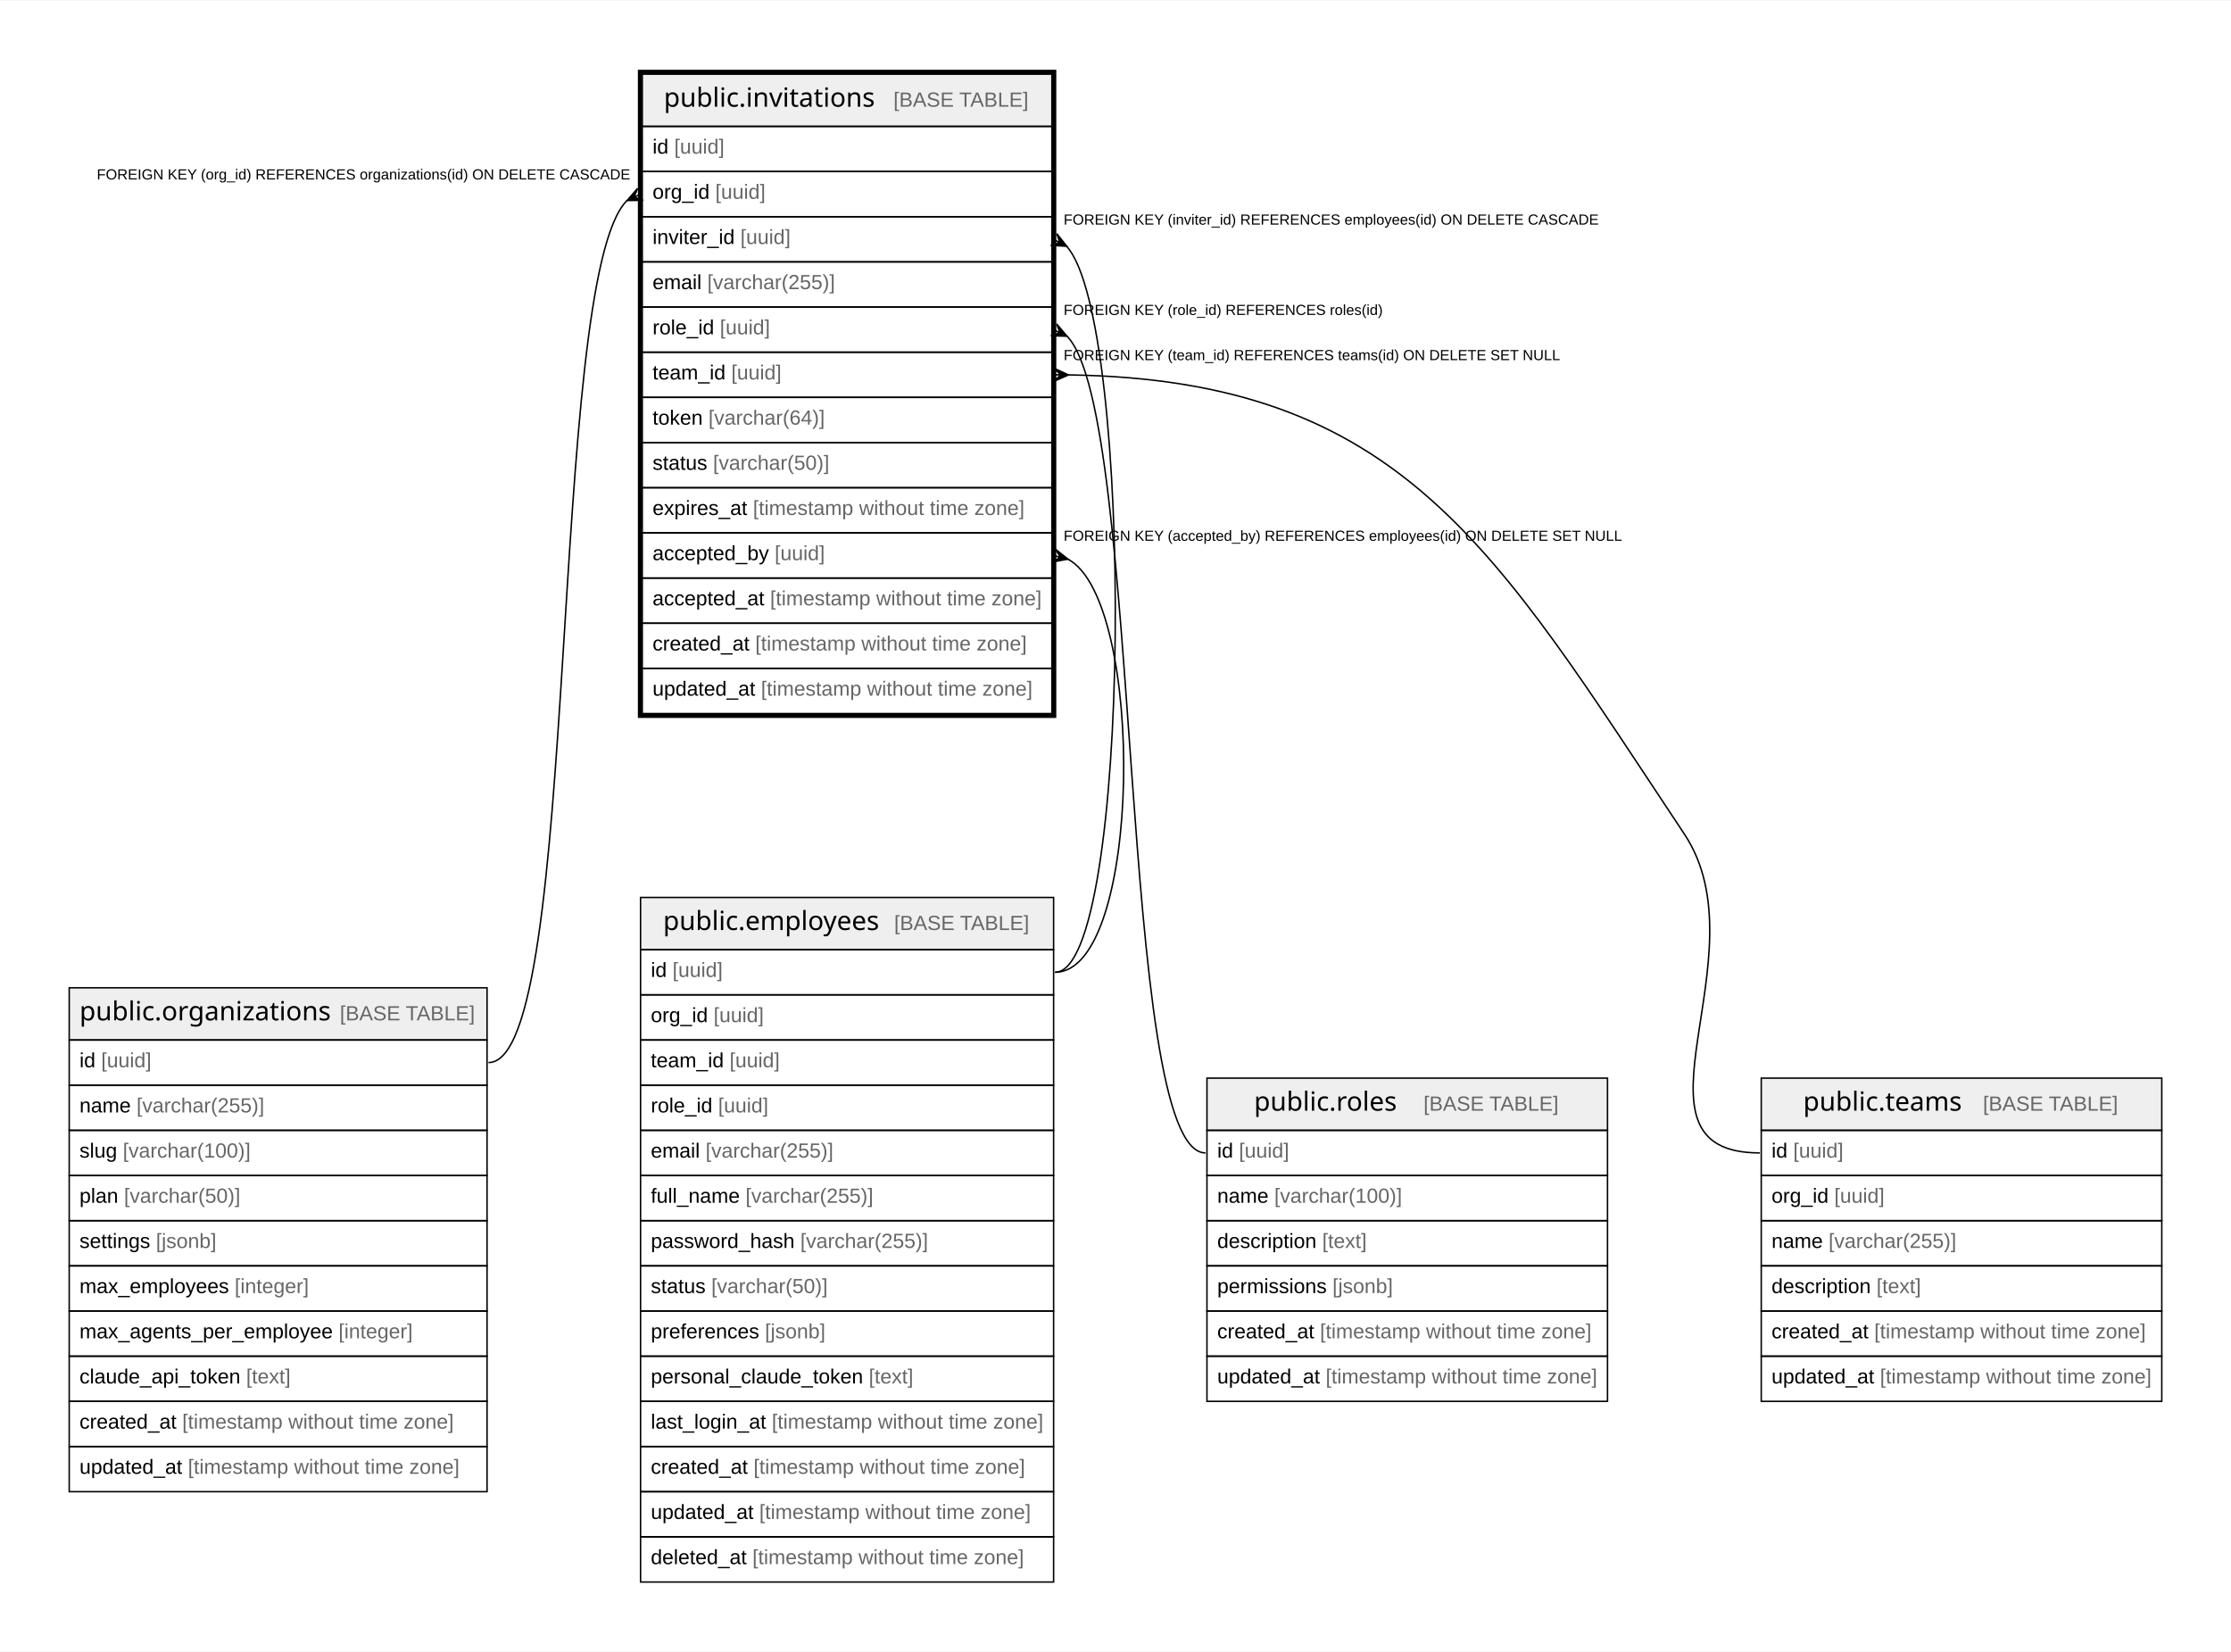
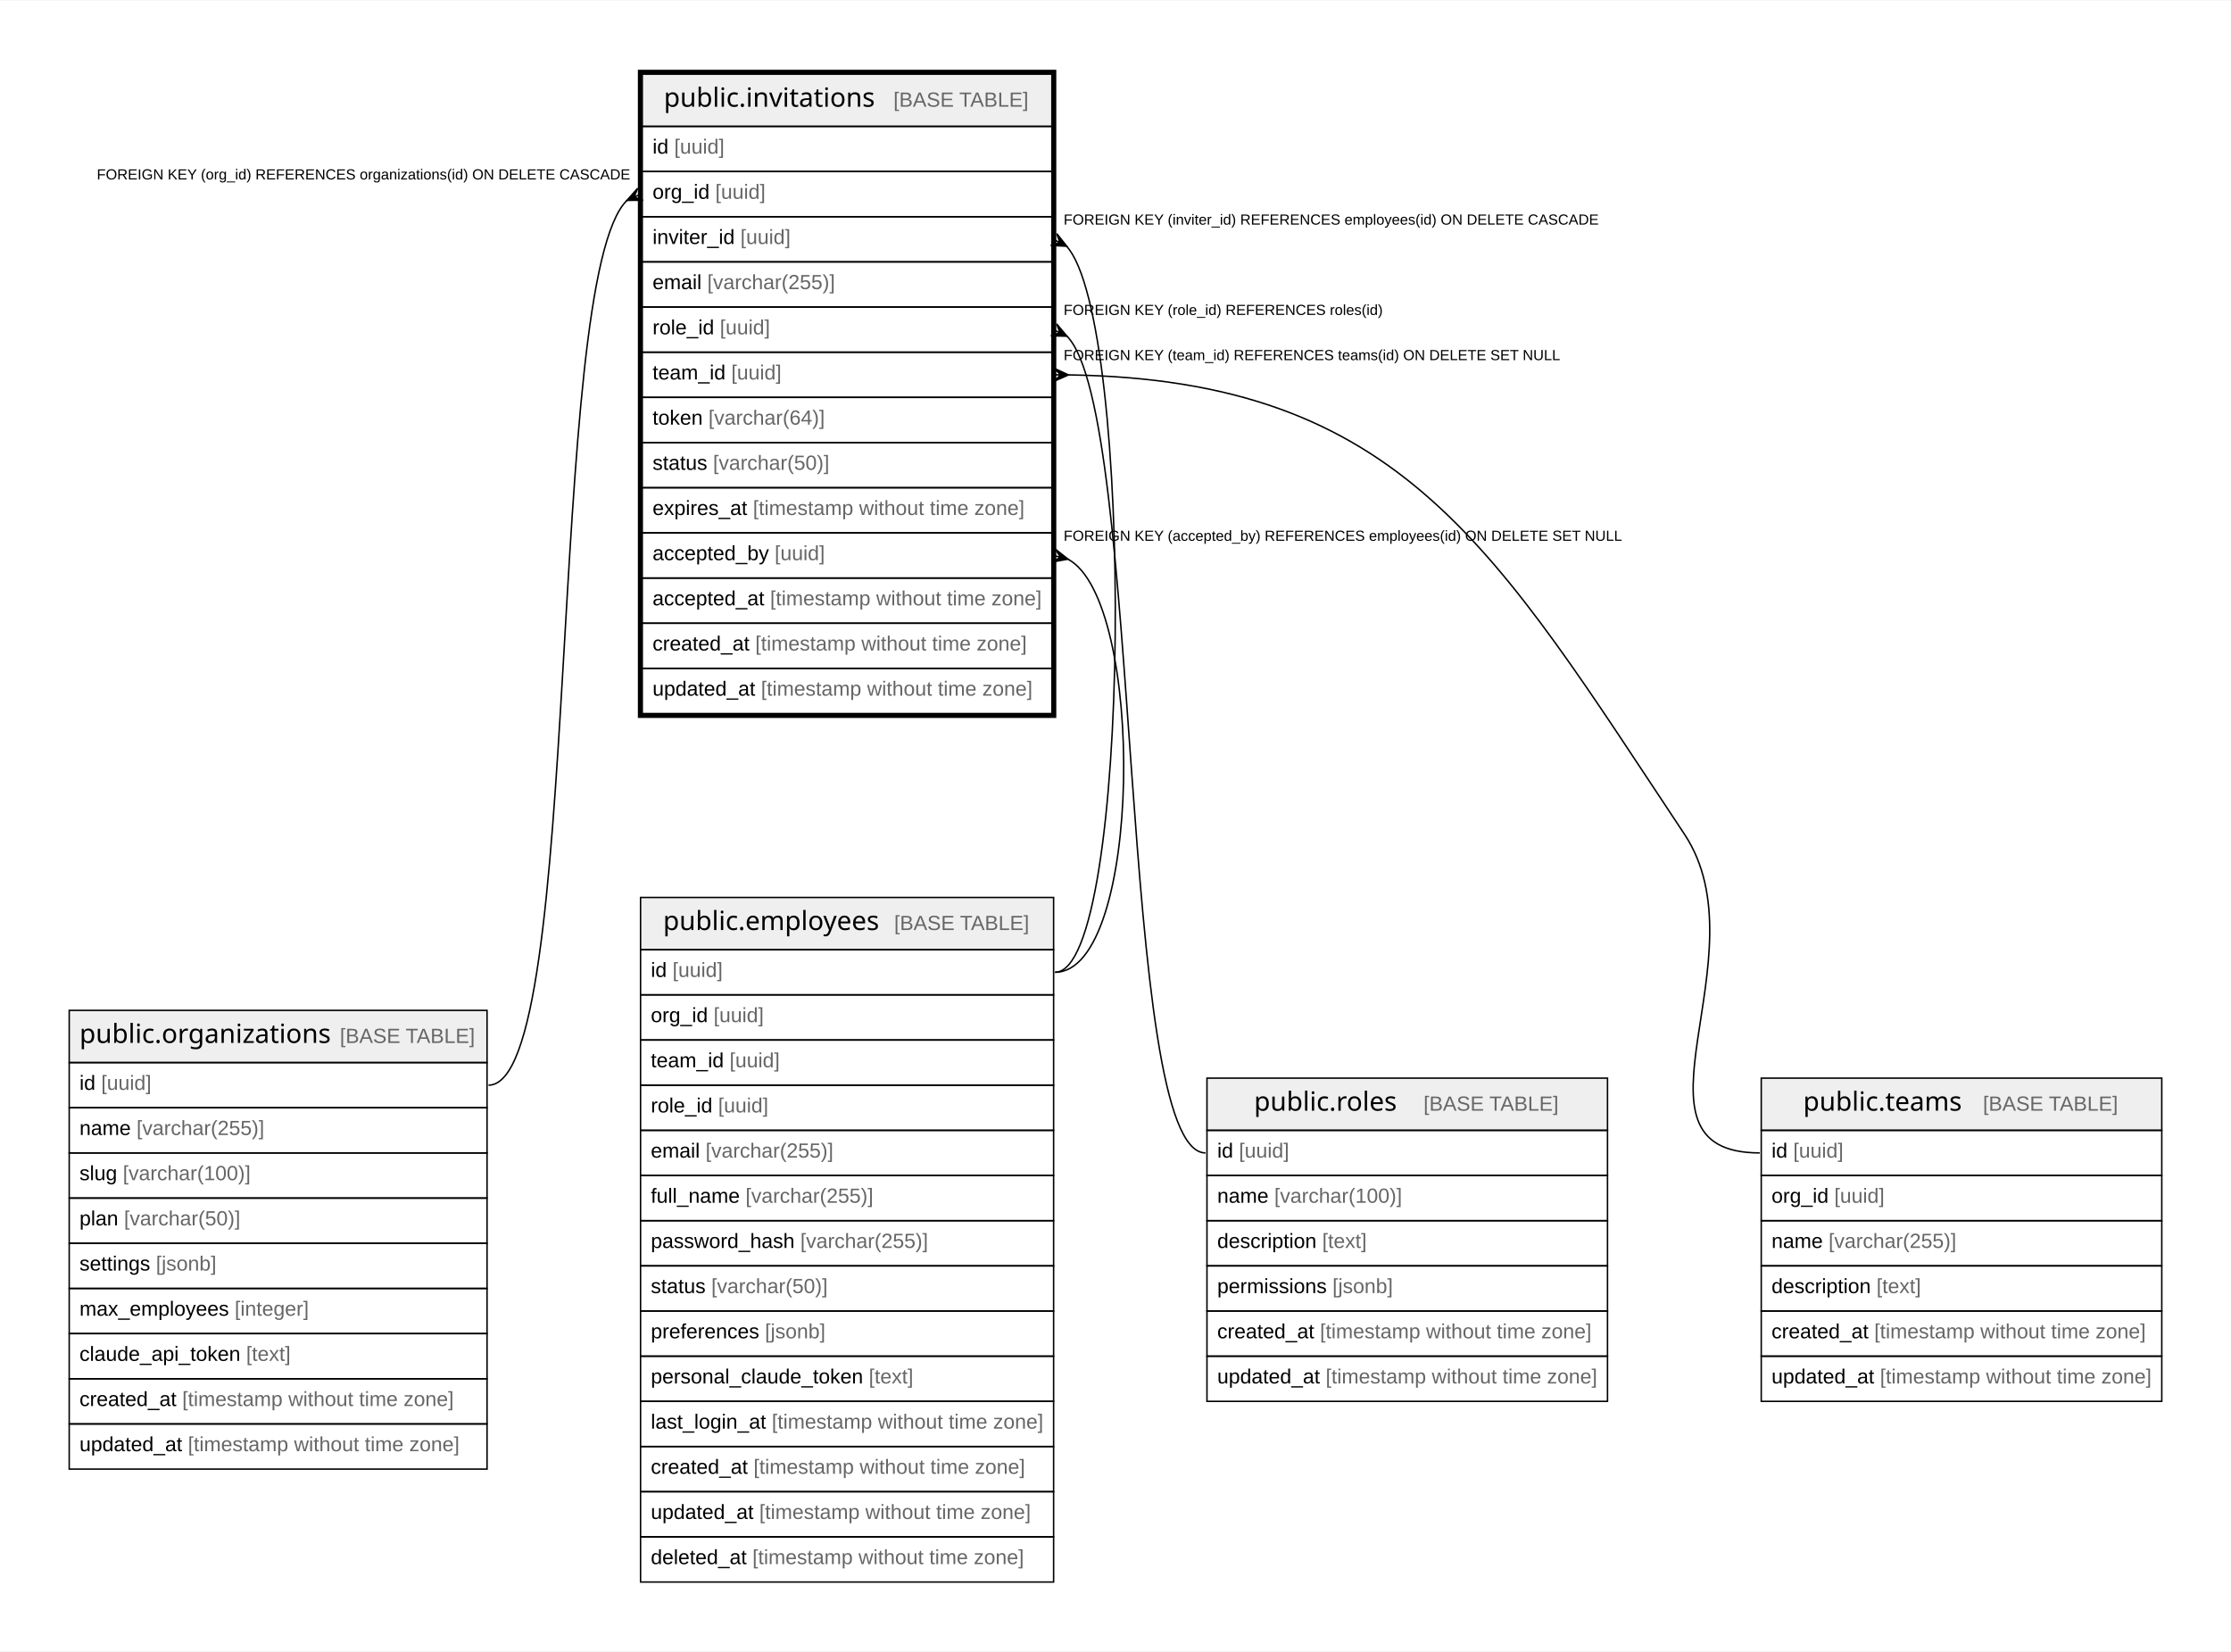
<svg xmlns="http://www.w3.org/2000/svg" width="1521pt" height="1126pt" viewBox="0.00 0.00 1521.45 1125.60">
  <g id="graph0" class="graph" transform="scale(1 1) rotate(0) translate(4 1121.6)">
    <polygon fill="white" stroke="none" points="-4,4 -4,-1121.6 1517.45,-1121.6 1517.45,4 -4,4" />
    <g id="node1" class="node">
      <polygon fill="#efefef" stroke="none" points="434,-1035.8 434,-1071.4 713.35,-1071.4 713.35,-1035.8 434,-1035.8" />
      <polygon fill="none" stroke="black" points="434,-1035.8 434,-1071.4 713.35,-1071.4 713.35,-1035.8 434,-1035.8" />
      <text text-anchor="start" x="448.69" y="-1049.2" font-family="Arial Bold" font-size="18.00">public.invitations</text>
      <text text-anchor="start" x="574.18" y="-1049.2" font-family="Arial" font-size="14.00">    </text>
      <text text-anchor="start" x="605.29" y="-1049.2" font-family="Arial" font-size="14.00" fill="#666666">[BASE TABLE]</text>
      <polygon fill="none" stroke="black" points="434,-1005 434,-1035.8 713.35,-1035.8 713.35,-1005 434,-1005" />
      <text text-anchor="start" x="441" y="-1017.2" font-family="Arial" font-size="14.00">id </text>
      <text text-anchor="start" x="455.78" y="-1017.2" font-family="Arial" font-size="14.00" fill="#666666">[uuid]</text>
      <polygon fill="none" stroke="black" points="434,-974.2 434,-1005 713.35,-1005 713.35,-974.2 434,-974.2" />
      <text text-anchor="start" x="441" y="-986.4" font-family="Arial" font-size="14.00">org_id </text>
      <text text-anchor="start" x="483.8" y="-986.4" font-family="Arial" font-size="14.00" fill="#666666">[uuid]</text>
      <polygon fill="none" stroke="black" points="434,-943.4 434,-974.2 713.35,-974.2 713.35,-943.4 434,-943.4" />
      <text text-anchor="start" x="441" y="-955.6" font-family="Arial" font-size="14.00">inviter_id </text>
      <text text-anchor="start" x="500.91" y="-955.6" font-family="Arial" font-size="14.00" fill="#666666">[uuid]</text>
      <polygon fill="none" stroke="black" points="434,-912.6 434,-943.4 713.35,-943.4 713.35,-912.6 434,-912.6" />
      <text text-anchor="start" x="441" y="-924.8" font-family="Arial" font-size="14.00">email </text>
      <text text-anchor="start" x="478.34" y="-924.8" font-family="Arial" font-size="14.00" fill="#666666">[varchar(255)]</text>
      <polygon fill="none" stroke="black" points="434,-881.8 434,-912.6 713.35,-912.6 713.35,-881.8 434,-881.8" />
      <text text-anchor="start" x="441" y="-894" font-family="Arial" font-size="14.00">role_id </text>
      <text text-anchor="start" x="486.91" y="-894" font-family="Arial" font-size="14.00" fill="#666666">[uuid]</text>
      <polygon fill="none" stroke="black" points="434,-851 434,-881.8 713.35,-881.8 713.35,-851 434,-851" />
      <text text-anchor="start" x="441" y="-863.2" font-family="Arial" font-size="14.00">team_id </text>
      <text text-anchor="start" x="494.69" y="-863.2" font-family="Arial" font-size="14.00" fill="#666666">[uuid]</text>
      <polygon fill="none" stroke="black" points="434,-820.2 434,-851 713.35,-851 713.35,-820.2 434,-820.2" />
      <text text-anchor="start" x="441" y="-832.4" font-family="Arial" font-size="14.00">token </text>
      <text text-anchor="start" x="479.13" y="-832.4" font-family="Arial" font-size="14.00" fill="#666666">[varchar(64)]</text>
      <polygon fill="none" stroke="black" points="434,-789.4 434,-820.2 713.35,-820.2 713.35,-789.4 434,-789.4" />
      <text text-anchor="start" x="441" y="-801.6" font-family="Arial" font-size="14.00">status </text>
      <text text-anchor="start" x="482.24" y="-801.6" font-family="Arial" font-size="14.00" fill="#666666">[varchar(50)]</text>
      <polygon fill="none" stroke="black" points="434,-758.6 434,-789.4 713.35,-789.4 713.35,-758.6 434,-758.6" />
      <text text-anchor="start" x="441" y="-770.8" font-family="Arial" font-size="14.00">expires_at </text>
      <text text-anchor="start" x="509.48" y="-770.8" font-family="Arial" font-size="14.00" fill="#666666">[timestamp without time zone]</text>
      <polygon fill="none" stroke="black" points="434,-727.8 434,-758.6 713.35,-758.6 713.35,-727.8 434,-727.8" />
      <text text-anchor="start" x="441" y="-740" font-family="Arial" font-size="14.00">accepted_by </text>
      <text text-anchor="start" x="524.28" y="-740" font-family="Arial" font-size="14.00" fill="#666666">[uuid]</text>
      <polygon fill="none" stroke="black" points="434,-697 434,-727.8 713.35,-727.8 713.35,-697 434,-697" />
      <text text-anchor="start" x="441" y="-709.2" font-family="Arial" font-size="14.00">accepted_at </text>
      <text text-anchor="start" x="521.17" y="-709.2" font-family="Arial" font-size="14.00" fill="#666666">[timestamp without time zone]</text>
      <polygon fill="none" stroke="black" points="434,-666.2 434,-697 713.35,-697 713.35,-666.2 434,-666.2" />
      <text text-anchor="start" x="441" y="-678.4" font-family="Arial" font-size="14.00">created_at </text>
      <text text-anchor="start" x="511.04" y="-678.4" font-family="Arial" font-size="14.00" fill="#666666">[timestamp without time zone]</text>
      <polygon fill="none" stroke="black" points="434,-635.4 434,-666.2 713.35,-666.2 713.35,-635.4 434,-635.4" />
      <text text-anchor="start" x="441" y="-647.6" font-family="Arial" font-size="14.00">updated_at </text>
      <text text-anchor="start" x="514.95" y="-647.6" font-family="Arial" font-size="14.00" fill="#666666">[timestamp without time zone]</text>
      <polygon fill="none" stroke="black" stroke-width="3" points="432.5,-633.9 432.5,-1072.9 714.85,-1072.9 714.85,-633.9 432.5,-633.9" />
    </g>
    <g id="node2" class="node">
-       <polygon fill="#efefef" stroke="none" points="43.2,-412.8 43.2,-448.4 328.15,-448.4 328.15,-412.8 43.2,-412.8" />
-       <polygon fill="none" stroke="black" points="43.2,-412.8 43.2,-448.4 328.15,-448.4 328.15,-412.8 43.2,-412.8" />
-       <text text-anchor="start" x="50.2" y="-426.2" font-family="Arial Bold" font-size="18.00">public.organizations</text>
-       <text text-anchor="start" x="196.66" y="-426.2" font-family="Arial" font-size="14.00">    </text>
-       <text text-anchor="start" x="227.78" y="-426.2" font-family="Arial" font-size="14.00" fill="#666666">[BASE TABLE]</text>
-       <polygon fill="none" stroke="black" points="43.2,-382 43.2,-412.8 328.15,-412.8 328.15,-382 43.2,-382" />
-       <text text-anchor="start" x="50.2" y="-394.2" font-family="Arial" font-size="14.00">id </text>
-       <text text-anchor="start" x="64.99" y="-394.2" font-family="Arial" font-size="14.00" fill="#666666">[uuid]</text>
-       <polygon fill="none" stroke="black" points="43.2,-351.2 43.2,-382 328.15,-382 328.15,-351.2 43.2,-351.2" />
-       <text text-anchor="start" x="50.2" y="-363.4" font-family="Arial" font-size="14.00">name </text>
-       <text text-anchor="start" x="89.11" y="-363.4" font-family="Arial" font-size="14.00" fill="#666666">[varchar(255)]</text>
-       <polygon fill="none" stroke="black" points="43.2,-320.4 43.2,-351.2 328.15,-351.2 328.15,-320.4 43.2,-320.4" />
-       <text text-anchor="start" x="50.2" y="-332.6" font-family="Arial" font-size="14.00">slug </text>
-       <text text-anchor="start" x="79.77" y="-332.6" font-family="Arial" font-size="14.00" fill="#666666">[varchar(100)]</text>
-       <polygon fill="none" stroke="black" points="43.2,-289.6 43.2,-320.4 328.15,-320.4 328.15,-289.6 43.2,-289.6" />
-       <text text-anchor="start" x="50.2" y="-301.8" font-family="Arial" font-size="14.00">plan </text>
-       <text text-anchor="start" x="80.56" y="-301.8" font-family="Arial" font-size="14.00" fill="#666666">[varchar(50)]</text>
-       <polygon fill="none" stroke="black" points="43.2,-258.8 43.2,-289.6 328.15,-289.6 328.15,-258.8 43.2,-258.8" />
-       <text text-anchor="start" x="50.2" y="-271" font-family="Arial" font-size="14.00">settings </text>
-       <text text-anchor="start" x="102.34" y="-271" font-family="Arial" font-size="14.00" fill="#666666">[jsonb]</text>
-       <polygon fill="none" stroke="black" points="43.2,-228 43.2,-258.8 328.15,-258.8 328.15,-228 43.2,-228" />
-       <text text-anchor="start" x="50.2" y="-240.2" font-family="Arial" font-size="14.00">max_employees </text>
-       <text text-anchor="start" x="156.03" y="-240.2" font-family="Arial" font-size="14.00" fill="#666666">[integer]</text>
-       <polygon fill="none" stroke="black" points="43.2,-197.2 43.2,-228 328.15,-228 328.15,-197.2 43.2,-197.2" />
-       <text text-anchor="start" x="50.2" y="-209.4" font-family="Arial" font-size="14.00">max_agents_per_employee </text>
-       <text text-anchor="start" x="226.87" y="-209.4" font-family="Arial" font-size="14.00" fill="#666666">[integer]</text>
-       <polygon fill="none" stroke="black" points="43.2,-166.4 43.2,-197.2 328.15,-197.2 328.15,-166.4 43.2,-166.4" />
-       <text text-anchor="start" x="50.2" y="-178.6" font-family="Arial" font-size="14.00">claude_api_token </text>
-       <text text-anchor="start" x="163.85" y="-178.6" font-family="Arial" font-size="14.00" fill="#666666">[text]</text>
-       <polygon fill="none" stroke="black" points="43.2,-135.6 43.2,-166.4 328.15,-166.4 328.15,-135.6 43.2,-135.6" />
-       <text text-anchor="start" x="50.2" y="-147.8" font-family="Arial" font-size="14.00">created_at </text>
-       <text text-anchor="start" x="120.25" y="-147.8" font-family="Arial" font-size="14.00" fill="#666666">[timestamp without time zone]</text>
-       <polygon fill="none" stroke="black" points="43.2,-104.8 43.2,-135.6 328.15,-135.6 328.15,-104.8 43.2,-104.8" />
-       <text text-anchor="start" x="50.2" y="-117" font-family="Arial" font-size="14.00">updated_at </text>
-       <text text-anchor="start" x="124.16" y="-117" font-family="Arial" font-size="14.00" fill="#666666">[timestamp without time zone]</text>
+       <polygon fill="#efefef" stroke="none" points="43.2,-397.4 43.2,-433 328.15,-433 328.15,-397.4 43.2,-397.4" />
+       <polygon fill="none" stroke="black" points="43.2,-397.4 43.2,-433 328.15,-433 328.15,-397.4 43.2,-397.4" />
+       <text text-anchor="start" x="50.2" y="-410.8" font-family="Arial Bold" font-size="18.00">public.organizations</text>
+       <text text-anchor="start" x="196.66" y="-410.8" font-family="Arial" font-size="14.00">    </text>
+       <text text-anchor="start" x="227.78" y="-410.8" font-family="Arial" font-size="14.00" fill="#666666">[BASE TABLE]</text>
+       <polygon fill="none" stroke="black" points="43.2,-366.6 43.2,-397.4 328.15,-397.4 328.15,-366.6 43.2,-366.6" />
+       <text text-anchor="start" x="50.2" y="-378.8" font-family="Arial" font-size="14.00">id </text>
+       <text text-anchor="start" x="64.99" y="-378.8" font-family="Arial" font-size="14.00" fill="#666666">[uuid]</text>
+       <polygon fill="none" stroke="black" points="43.2,-335.8 43.2,-366.6 328.15,-366.6 328.15,-335.8 43.2,-335.8" />
+       <text text-anchor="start" x="50.2" y="-348" font-family="Arial" font-size="14.00">name </text>
+       <text text-anchor="start" x="89.11" y="-348" font-family="Arial" font-size="14.00" fill="#666666">[varchar(255)]</text>
+       <polygon fill="none" stroke="black" points="43.2,-305 43.2,-335.8 328.15,-335.8 328.15,-305 43.2,-305" />
+       <text text-anchor="start" x="50.2" y="-317.2" font-family="Arial" font-size="14.00">slug </text>
+       <text text-anchor="start" x="79.77" y="-317.2" font-family="Arial" font-size="14.00" fill="#666666">[varchar(100)]</text>
+       <polygon fill="none" stroke="black" points="43.2,-274.2 43.2,-305 328.15,-305 328.15,-274.2 43.2,-274.2" />
+       <text text-anchor="start" x="50.2" y="-286.4" font-family="Arial" font-size="14.00">plan </text>
+       <text text-anchor="start" x="80.56" y="-286.4" font-family="Arial" font-size="14.00" fill="#666666">[varchar(50)]</text>
+       <polygon fill="none" stroke="black" points="43.2,-243.4 43.2,-274.2 328.15,-274.2 328.15,-243.4 43.2,-243.4" />
+       <text text-anchor="start" x="50.2" y="-255.6" font-family="Arial" font-size="14.00">settings </text>
+       <text text-anchor="start" x="102.34" y="-255.6" font-family="Arial" font-size="14.00" fill="#666666">[jsonb]</text>
+       <polygon fill="none" stroke="black" points="43.2,-212.6 43.2,-243.4 328.15,-243.4 328.15,-212.6 43.2,-212.6" />
+       <text text-anchor="start" x="50.2" y="-224.8" font-family="Arial" font-size="14.00">max_employees </text>
+       <text text-anchor="start" x="156.03" y="-224.8" font-family="Arial" font-size="14.00" fill="#666666">[integer]</text>
+       <polygon fill="none" stroke="black" points="43.2,-181.8 43.2,-212.6 328.15,-212.6 328.15,-181.8 43.2,-181.8" />
+       <text text-anchor="start" x="50.2" y="-194" font-family="Arial" font-size="14.00">claude_api_token </text>
+       <text text-anchor="start" x="163.85" y="-194" font-family="Arial" font-size="14.00" fill="#666666">[text]</text>
+       <polygon fill="none" stroke="black" points="43.2,-151 43.2,-181.8 328.15,-181.8 328.15,-151 43.2,-151" />
+       <text text-anchor="start" x="50.2" y="-163.2" font-family="Arial" font-size="14.00">created_at </text>
+       <text text-anchor="start" x="120.25" y="-163.2" font-family="Arial" font-size="14.00" fill="#666666">[timestamp without time zone]</text>
+       <polygon fill="none" stroke="black" points="43.2,-120.2 43.2,-151 328.15,-151 328.15,-120.2 43.2,-120.2" />
+       <text text-anchor="start" x="50.2" y="-132.4" font-family="Arial" font-size="14.00">updated_at </text>
+       <text text-anchor="start" x="124.16" y="-132.4" font-family="Arial" font-size="14.00" fill="#666666">[timestamp without time zone]</text>
    </g>
    <g id="edge1" class="edge">
-       <path fill="none" stroke="black" d="M423.54,-985.17C368.97,-930.98 392.56,-397.4 329.15,-397.4" />
-       <polygon fill="black" stroke="black" points="423.64,-985.22 430.79,-993.53 428.47,-987.48 432.39,-989.32 432.39,-989.32 432.39,-989.32 428.47,-987.48 434.6,-985.38 423.64,-985.22" />
+       <path fill="none" stroke="black" d="M423.67,-985.4C367.5,-931.71 394.3,-382 329.15,-382" />
+       <polygon fill="black" stroke="black" points="423.57,-985.35 430.84,-993.57 428.44,-987.55 432.39,-989.33 432.39,-989.33 432.39,-989.33 428.44,-987.55 434.54,-985.36 423.57,-985.35" />
      <text text-anchor="start" x="62.01" y="-999.6" font-family="Arial" font-size="10.00">FOREIGN KEY (org_id) REFERENCES organizations(id) ON DELETE CASCADE</text>
    </g>
    <g id="node3" class="node">
      <polygon fill="#efefef" stroke="none" points="432.83,-474.4 432.83,-510 714.52,-510 714.52,-474.4 432.83,-474.4" />
      <polygon fill="none" stroke="black" points="432.83,-474.4 432.83,-510 714.52,-510 714.52,-474.4 432.83,-474.4" />
      <text text-anchor="start" x="448.2" y="-487.8" font-family="Arial Bold" font-size="18.00">public.employees</text>
      <text text-anchor="start" x="574.66" y="-487.8" font-family="Arial" font-size="14.00">    </text>
      <text text-anchor="start" x="605.78" y="-487.8" font-family="Arial" font-size="14.00" fill="#666666">[BASE TABLE]</text>
      <polygon fill="none" stroke="black" points="432.83,-443.6 432.83,-474.4 714.52,-474.4 714.52,-443.6 432.83,-443.6" />
      <text text-anchor="start" x="439.83" y="-455.8" font-family="Arial" font-size="14.00">id </text>
      <text text-anchor="start" x="454.62" y="-455.8" font-family="Arial" font-size="14.00" fill="#666666">[uuid]</text>
      <polygon fill="none" stroke="black" points="432.83,-412.8 432.83,-443.6 714.52,-443.6 714.52,-412.8 432.83,-412.8" />
      <text text-anchor="start" x="439.83" y="-425" font-family="Arial" font-size="14.00">org_id </text>
      <text text-anchor="start" x="482.64" y="-425" font-family="Arial" font-size="14.00" fill="#666666">[uuid]</text>
      <polygon fill="none" stroke="black" points="432.83,-382 432.83,-412.8 714.52,-412.8 714.52,-382 432.83,-382" />
      <text text-anchor="start" x="439.83" y="-394.2" font-family="Arial" font-size="14.00">team_id </text>
      <text text-anchor="start" x="493.53" y="-394.2" font-family="Arial" font-size="14.00" fill="#666666">[uuid]</text>
      <polygon fill="none" stroke="black" points="432.83,-351.2 432.83,-382 714.52,-382 714.52,-351.2 432.83,-351.2" />
      <text text-anchor="start" x="439.83" y="-363.4" font-family="Arial" font-size="14.00">role_id </text>
      <text text-anchor="start" x="485.75" y="-363.4" font-family="Arial" font-size="14.00" fill="#666666">[uuid]</text>
      <polygon fill="none" stroke="black" points="432.83,-320.4 432.83,-351.2 714.52,-351.2 714.52,-320.4 432.83,-320.4" />
      <text text-anchor="start" x="439.83" y="-332.6" font-family="Arial" font-size="14.00">email </text>
      <text text-anchor="start" x="477.18" y="-332.6" font-family="Arial" font-size="14.00" fill="#666666">[varchar(255)]</text>
      <polygon fill="none" stroke="black" points="432.83,-289.6 432.83,-320.4 714.52,-320.4 714.52,-289.6 432.83,-289.6" />
      <text text-anchor="start" x="439.83" y="-301.8" font-family="Arial" font-size="14.00">full_name </text>
      <text text-anchor="start" x="504.42" y="-301.8" font-family="Arial" font-size="14.00" fill="#666666">[varchar(255)]</text>
      <polygon fill="none" stroke="black" points="432.83,-258.8 432.83,-289.6 714.52,-289.6 714.52,-258.8 432.83,-258.8" />
      <text text-anchor="start" x="439.83" y="-271" font-family="Arial" font-size="14.00">password_hash </text>
      <text text-anchor="start" x="541.78" y="-271" font-family="Arial" font-size="14.00" fill="#666666">[varchar(255)]</text>
      <polygon fill="none" stroke="black" points="432.83,-228 432.83,-258.8 714.52,-258.8 714.52,-228 432.83,-228" />
      <text text-anchor="start" x="439.83" y="-240.2" font-family="Arial" font-size="14.00">status </text>
      <text text-anchor="start" x="481.07" y="-240.2" font-family="Arial" font-size="14.00" fill="#666666">[varchar(50)]</text>
      <polygon fill="none" stroke="black" points="432.83,-197.2 432.83,-228 714.52,-228 714.52,-197.2 432.83,-197.2" />
      <text text-anchor="start" x="439.83" y="-209.4" font-family="Arial" font-size="14.00">preferences </text>
      <text text-anchor="start" x="517.65" y="-209.4" font-family="Arial" font-size="14.00" fill="#666666">[jsonb]</text>
      <polygon fill="none" stroke="black" points="432.83,-166.4 432.83,-197.2 714.52,-197.2 714.52,-166.4 432.83,-166.4" />
      <text text-anchor="start" x="439.83" y="-178.6" font-family="Arial" font-size="14.00">personal_claude_token </text>
      <text text-anchor="start" x="588.5" y="-178.6" font-family="Arial" font-size="14.00" fill="#666666">[text]</text>
      <polygon fill="none" stroke="black" points="432.83,-135.6 432.83,-166.4 714.52,-166.4 714.52,-135.6 432.83,-135.6" />
      <text text-anchor="start" x="439.83" y="-147.8" font-family="Arial" font-size="14.00">last_login_at </text>
      <text text-anchor="start" x="522.33" y="-147.8" font-family="Arial" font-size="14.00" fill="#666666">[timestamp without time zone]</text>
      <polygon fill="none" stroke="black" points="432.83,-104.8 432.83,-135.6 714.52,-135.6 714.52,-104.8 432.83,-104.8" />
      <text text-anchor="start" x="439.83" y="-117" font-family="Arial" font-size="14.00">created_at </text>
      <text text-anchor="start" x="509.88" y="-117" font-family="Arial" font-size="14.00" fill="#666666">[timestamp without time zone]</text>
      <polygon fill="none" stroke="black" points="432.83,-74 432.83,-104.8 714.52,-104.8 714.52,-74 432.83,-74" />
      <text text-anchor="start" x="439.83" y="-86.2" font-family="Arial" font-size="14.00">updated_at </text>
      <text text-anchor="start" x="513.79" y="-86.2" font-family="Arial" font-size="14.00" fill="#666666">[timestamp without time zone]</text>
      <polygon fill="none" stroke="black" points="432.83,-43.2 432.83,-74 714.52,-74 714.52,-43.2 432.83,-43.2" />
      <text text-anchor="start" x="439.83" y="-55.4" font-family="Arial" font-size="14.00">deleted_at </text>
      <text text-anchor="start" x="509.11" y="-55.4" font-family="Arial" font-size="14.00" fill="#666666">[timestamp without time zone]</text>
    </g>
    <g id="edge2" class="edge">
      <path fill="none" stroke="black" d="M723.27,-954.17C769.84,-903.79 767.91,-459 715.52,-459" />
      <polygon fill="black" stroke="black" points="723.53,-954.04 712.58,-954.65 718.79,-956.5 714.95,-958.49 714.95,-958.49 714.95,-958.49 718.79,-956.5 716.72,-962.64 723.53,-954.04" />
      <text text-anchor="start" x="721.35" y="-968.8" font-family="Arial" font-size="10.00">FOREIGN KEY (inviter_id) REFERENCES employees(id) ON DELETE CASCADE</text>
    </g>
    <g id="edge5" class="edge">
      <path fill="none" stroke="black" d="M724.16,-740.74C777.45,-712.97 775.22,-459 715.52,-459" />
      <polygon fill="black" stroke="black" points="724.38,-740.69 713.58,-738.75 719.2,-741.98 715,-743.04 715,-743.04 715,-743.04 719.2,-741.98 715.77,-747.48 724.38,-740.69" />
      <text text-anchor="start" x="721.35" y="-753.2" font-family="Arial" font-size="10.00">FOREIGN KEY (accepted_by) REFERENCES employees(id) ON DELETE SET NULL</text>
    </g>
    <g id="node4" class="node">
      <polygon fill="#efefef" stroke="none" points="819.1,-351.2 819.1,-386.8 1092.25,-386.8 1092.25,-351.2 819.1,-351.2" />
      <polygon fill="none" stroke="black" points="819.1,-351.2 819.1,-386.8 1092.25,-386.8 1092.25,-351.2 819.1,-351.2" />
      <text text-anchor="start" x="851.19" y="-364.6" font-family="Arial Bold" font-size="18.00">public.roles</text>
      <text text-anchor="start" x="935.67" y="-364.6" font-family="Arial" font-size="14.00">    </text>
      <text text-anchor="start" x="966.79" y="-364.6" font-family="Arial" font-size="14.00" fill="#666666">[BASE TABLE]</text>
      <polygon fill="none" stroke="black" points="819.1,-320.4 819.1,-351.2 1092.25,-351.2 1092.25,-320.4 819.1,-320.4" />
      <text text-anchor="start" x="826.1" y="-332.6" font-family="Arial" font-size="14.00">id </text>
      <text text-anchor="start" x="840.89" y="-332.6" font-family="Arial" font-size="14.00" fill="#666666">[uuid]</text>
      <polygon fill="none" stroke="black" points="819.1,-289.6 819.1,-320.4 1092.25,-320.4 1092.25,-289.6 819.1,-289.6" />
      <text text-anchor="start" x="826.1" y="-301.8" font-family="Arial" font-size="14.00">name </text>
      <text text-anchor="start" x="865.01" y="-301.8" font-family="Arial" font-size="14.00" fill="#666666">[varchar(100)]</text>
      <polygon fill="none" stroke="black" points="819.1,-258.8 819.1,-289.6 1092.25,-289.6 1092.25,-258.8 819.1,-258.8" />
      <text text-anchor="start" x="826.1" y="-271" font-family="Arial" font-size="14.00">description </text>
      <text text-anchor="start" x="897.7" y="-271" font-family="Arial" font-size="14.00" fill="#666666">[text]</text>
      <polygon fill="none" stroke="black" points="819.1,-228 819.1,-258.8 1092.25,-258.8 1092.25,-228 819.1,-228" />
      <text text-anchor="start" x="826.1" y="-240.2" font-family="Arial" font-size="14.00">permissions </text>
      <text text-anchor="start" x="904.68" y="-240.2" font-family="Arial" font-size="14.00" fill="#666666">[jsonb]</text>
      <polygon fill="none" stroke="black" points="819.1,-197.2 819.1,-228 1092.25,-228 1092.25,-197.2 819.1,-197.2" />
      <text text-anchor="start" x="826.1" y="-209.4" font-family="Arial" font-size="14.00">created_at </text>
      <text text-anchor="start" x="896.15" y="-209.4" font-family="Arial" font-size="14.00" fill="#666666">[timestamp without time zone]</text>
      <polygon fill="none" stroke="black" points="819.1,-166.4 819.1,-197.2 1092.25,-197.2 1092.25,-166.4 819.1,-166.4" />
      <text text-anchor="start" x="826.1" y="-178.6" font-family="Arial" font-size="14.00">updated_at </text>
      <text text-anchor="start" x="900.06" y="-178.6" font-family="Arial" font-size="14.00" fill="#666666">[timestamp without time zone]</text>
    </g>
    <g id="edge3" class="edge">
      <path fill="none" stroke="black" d="M723.69,-892.68C775.59,-839.55 758.01,-335.8 818.1,-335.8" />
      <polygon fill="black" stroke="black" points="723.66,-892.7 712.69,-893 718.85,-895.02 714.96,-896.91 714.96,-896.91 714.96,-896.91 718.85,-895.02 716.62,-901.1 723.66,-892.7" />
      <text text-anchor="start" x="721.35" y="-907.2" font-family="Arial" font-size="10.00">FOREIGN KEY (role_id) REFERENCES roles(id)</text>
    </g>
    <g id="node5" class="node">
      <polygon fill="#efefef" stroke="none" points="1197.1,-351.2 1197.1,-386.8 1470.25,-386.8 1470.25,-351.2 1197.1,-351.2" />
      <polygon fill="none" stroke="black" points="1197.1,-351.2 1197.1,-386.8 1470.25,-386.8 1470.25,-351.2 1197.1,-351.2" />
      <text text-anchor="start" x="1225.69" y="-364.6" font-family="Arial Bold" font-size="18.00">public.teams</text>
      <text text-anchor="start" x="1317.17" y="-364.6" font-family="Arial" font-size="14.00">    </text>
      <text text-anchor="start" x="1348.29" y="-364.6" font-family="Arial" font-size="14.00" fill="#666666">[BASE TABLE]</text>
      <polygon fill="none" stroke="black" points="1197.1,-320.4 1197.1,-351.2 1470.25,-351.2 1470.25,-320.4 1197.1,-320.4" />
      <text text-anchor="start" x="1204.1" y="-332.6" font-family="Arial" font-size="14.00">id </text>
      <text text-anchor="start" x="1218.89" y="-332.6" font-family="Arial" font-size="14.00" fill="#666666">[uuid]</text>
      <polygon fill="none" stroke="black" points="1197.1,-289.6 1197.1,-320.4 1470.25,-320.4 1470.25,-289.6 1197.1,-289.6" />
      <text text-anchor="start" x="1204.1" y="-301.8" font-family="Arial" font-size="14.00">org_id </text>
      <text text-anchor="start" x="1246.91" y="-301.8" font-family="Arial" font-size="14.00" fill="#666666">[uuid]</text>
      <polygon fill="none" stroke="black" points="1197.1,-258.8 1197.1,-289.6 1470.25,-289.6 1470.25,-258.8 1197.1,-258.8" />
      <text text-anchor="start" x="1204.1" y="-271" font-family="Arial" font-size="14.00">name </text>
      <text text-anchor="start" x="1243.01" y="-271" font-family="Arial" font-size="14.00" fill="#666666">[varchar(255)]</text>
      <polygon fill="none" stroke="black" points="1197.1,-228 1197.1,-258.8 1470.25,-258.8 1470.25,-228 1197.1,-228" />
      <text text-anchor="start" x="1204.1" y="-240.2" font-family="Arial" font-size="14.00">description </text>
      <text text-anchor="start" x="1275.7" y="-240.2" font-family="Arial" font-size="14.00" fill="#666666">[text]</text>
      <polygon fill="none" stroke="black" points="1197.1,-197.2 1197.1,-228 1470.25,-228 1470.25,-197.2 1197.1,-197.2" />
      <text text-anchor="start" x="1204.1" y="-209.4" font-family="Arial" font-size="14.00">created_at </text>
      <text text-anchor="start" x="1274.15" y="-209.4" font-family="Arial" font-size="14.00" fill="#666666">[timestamp without time zone]</text>
      <polygon fill="none" stroke="black" points="1197.1,-166.4 1197.1,-197.2 1470.25,-197.2 1470.25,-166.4 1197.1,-166.4" />
      <text text-anchor="start" x="1204.1" y="-178.6" font-family="Arial" font-size="14.00">updated_at </text>
      <text text-anchor="start" x="1278.06" y="-178.6" font-family="Arial" font-size="14.00" fill="#666666">[timestamp without time zone]</text>
    </g>
    <g id="edge4" class="edge">
      <path fill="none" stroke="black" d="M724.64,-866.33C952.75,-862.98 1015.59,-747.27 1144.68,-553.2 1199.66,-470.53 1096.81,-335.8 1196.1,-335.8" />
      <polygon fill="black" stroke="black" points="724.69,-866.32 714.66,-861.9 719.35,-866.36 715.02,-866.4 715.02,-866.4 715.02,-866.4 719.35,-866.36 714.72,-870.9 724.69,-866.32" />
      <text text-anchor="start" x="721.35" y="-876.4" font-family="Arial" font-size="10.00">FOREIGN KEY (team_id) REFERENCES teams(id) ON DELETE SET NULL</text>
    </g>
  </g>
</svg>
